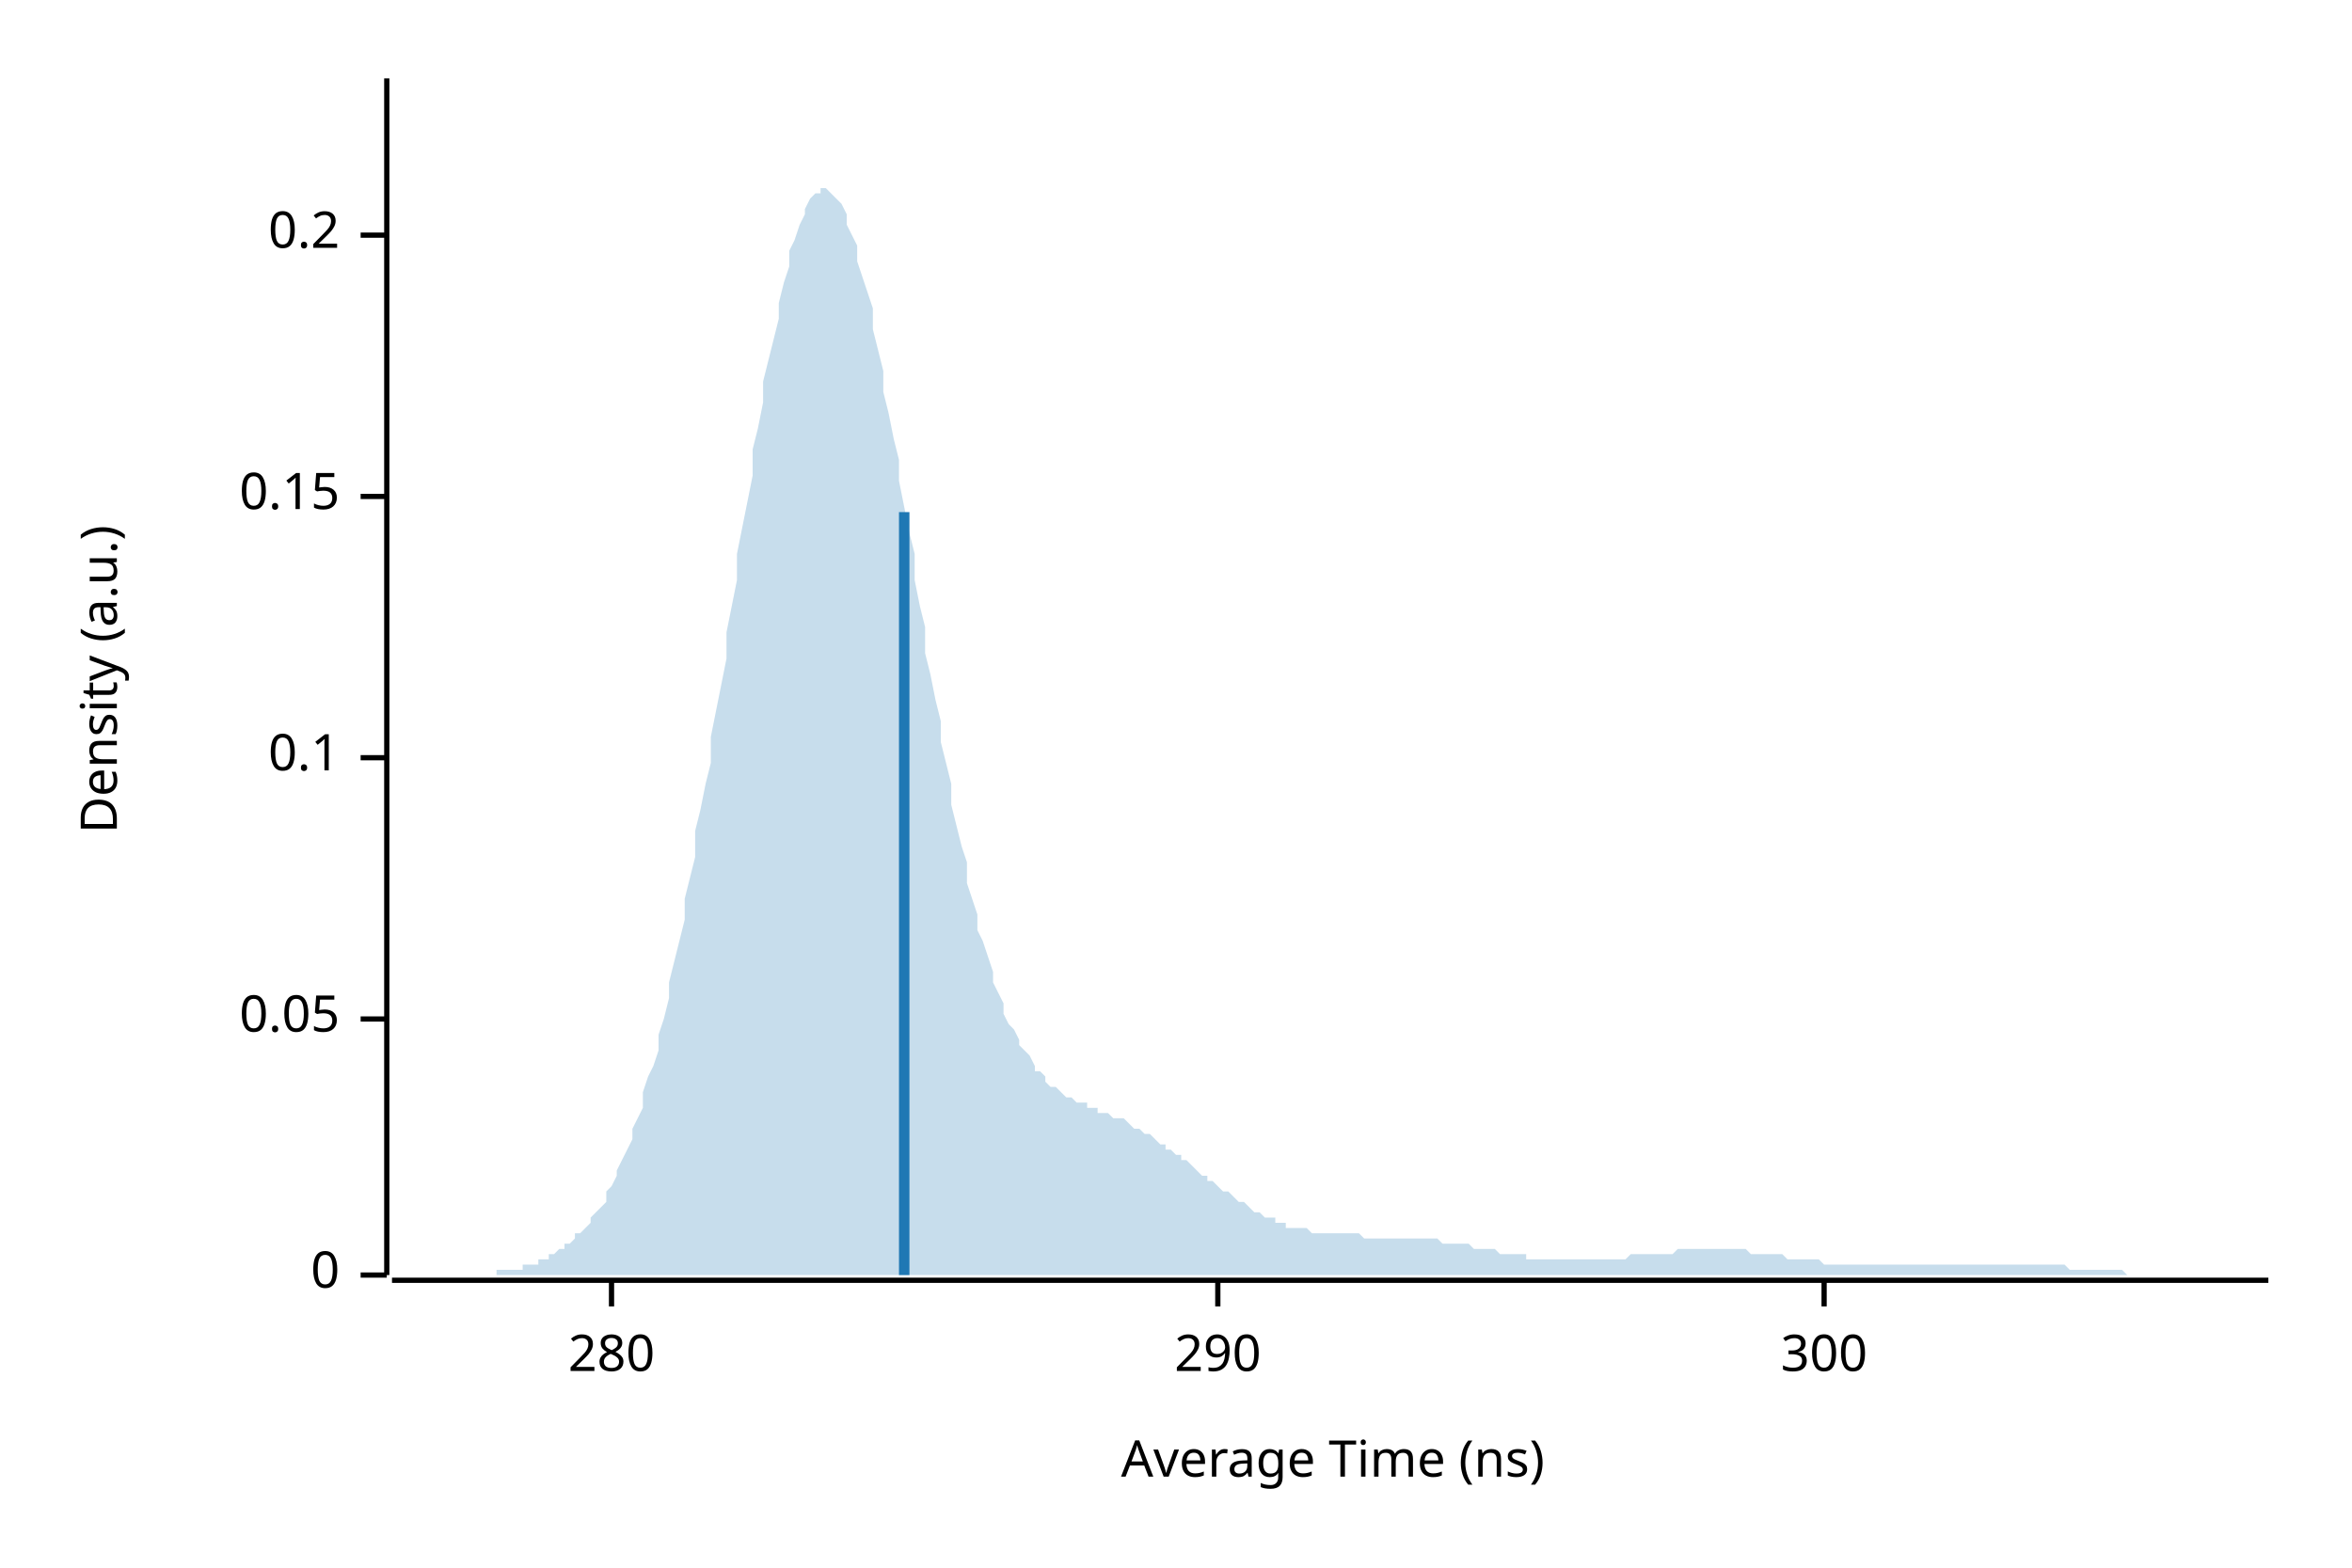
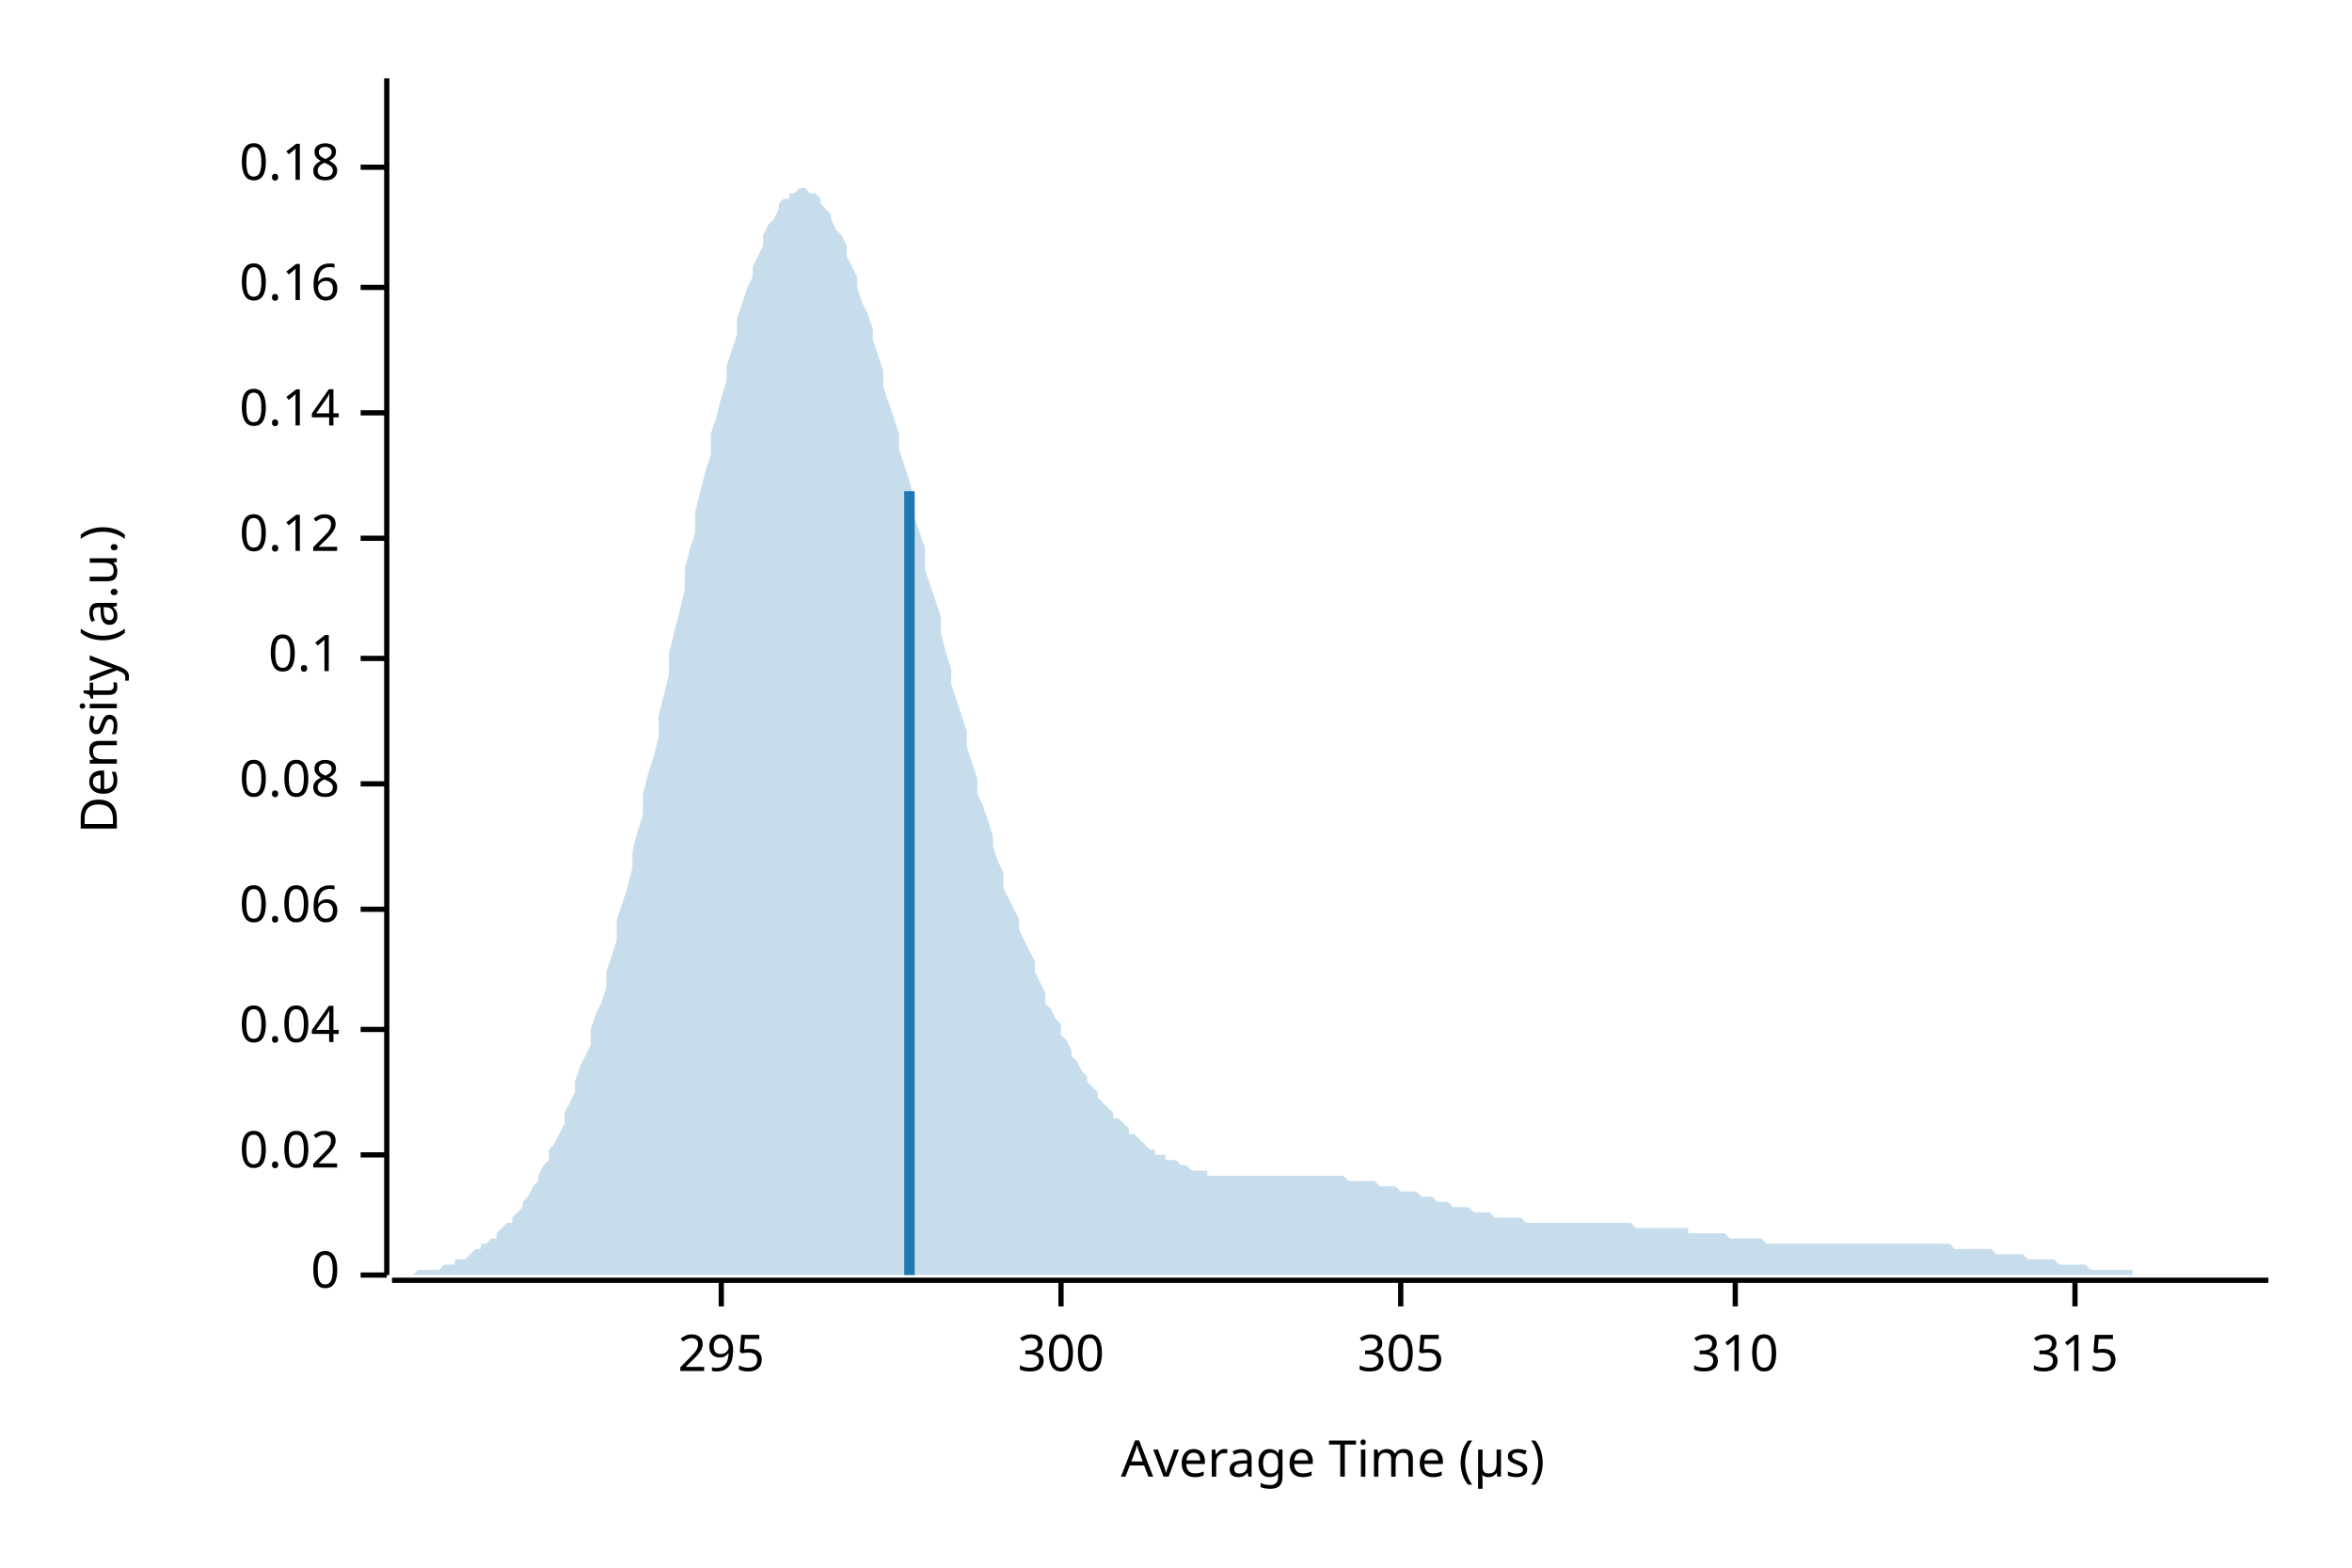
<svg xmlns="http://www.w3.org/2000/svg" width="450" height="300" viewBox="0 0 450 300">
  <text x="15" y="130" dy="0.76em" text-anchor="middle" font-family="sans-serif" font-size="9.677" opacity="1" fill="#000000" transform="rotate(270, 15, 130)">
Density (a.u.)
</text>
  <text x="255" y="285" dy="-0.5ex" text-anchor="middle" font-family="sans-serif" font-size="9.677" opacity="1" fill="#000000">
- Average Time (ns)
+ Average Time (µs)
</text>
  <polyline fill="none" opacity="1" stroke="#000000" stroke-width="1" points="74,15 74,244 " />
  <text x="65" y="244" dy="0.5ex" text-anchor="end" font-family="sans-serif" font-size="9.677" opacity="1" fill="#000000">
0
</text>
  <polyline fill="none" opacity="1" stroke="#000000" stroke-width="1" points="69,244 74,244 " />
-   <text x="65" y="195" dy="0.5ex" text-anchor="end" font-family="sans-serif" font-size="9.677" opacity="1" fill="#000000">
- 0.05
+   <text x="65" y="221" dy="0.5ex" text-anchor="end" font-family="sans-serif" font-size="9.677" opacity="1" fill="#000000">
+ 0.02
</text>
-   <polyline fill="none" opacity="1" stroke="#000000" stroke-width="1" points="69,195 74,195 " />
-   <text x="65" y="145" dy="0.5ex" text-anchor="end" font-family="sans-serif" font-size="9.677" opacity="1" fill="#000000">
+   <polyline fill="none" opacity="1" stroke="#000000" stroke-width="1" points="69,221 74,221 " />
+   <text x="65" y="197" dy="0.5ex" text-anchor="end" font-family="sans-serif" font-size="9.677" opacity="1" fill="#000000">
+ 0.04
+ </text>
+   <polyline fill="none" opacity="1" stroke="#000000" stroke-width="1" points="69,197 74,197 " />
+   <text x="65" y="174" dy="0.5ex" text-anchor="end" font-family="sans-serif" font-size="9.677" opacity="1" fill="#000000">
+ 0.06
+ </text>
+   <polyline fill="none" opacity="1" stroke="#000000" stroke-width="1" points="69,174 74,174 " />
+   <text x="65" y="150" dy="0.5ex" text-anchor="end" font-family="sans-serif" font-size="9.677" opacity="1" fill="#000000">
+ 0.08
+ </text>
+   <polyline fill="none" opacity="1" stroke="#000000" stroke-width="1" points="69,150 74,150 " />
+   <text x="65" y="126" dy="0.5ex" text-anchor="end" font-family="sans-serif" font-size="9.677" opacity="1" fill="#000000">
0.1
</text>
-   <polyline fill="none" opacity="1" stroke="#000000" stroke-width="1" points="69,145 74,145 " />
-   <text x="65" y="95" dy="0.5ex" text-anchor="end" font-family="sans-serif" font-size="9.677" opacity="1" fill="#000000">
- 0.15
+   <polyline fill="none" opacity="1" stroke="#000000" stroke-width="1" points="69,126 74,126 " />
+   <text x="65" y="103" dy="0.5ex" text-anchor="end" font-family="sans-serif" font-size="9.677" opacity="1" fill="#000000">
+ 0.12
</text>
-   <polyline fill="none" opacity="1" stroke="#000000" stroke-width="1" points="69,95 74,95 " />
-   <text x="65" y="45" dy="0.5ex" text-anchor="end" font-family="sans-serif" font-size="9.677" opacity="1" fill="#000000">
- 0.2
+   <polyline fill="none" opacity="1" stroke="#000000" stroke-width="1" points="69,103 74,103 " />
+   <text x="65" y="79" dy="0.5ex" text-anchor="end" font-family="sans-serif" font-size="9.677" opacity="1" fill="#000000">
+ 0.14
</text>
-   <polyline fill="none" opacity="1" stroke="#000000" stroke-width="1" points="69,45 74,45 " />
+   <polyline fill="none" opacity="1" stroke="#000000" stroke-width="1" points="69,79 74,79 " />
+   <text x="65" y="55" dy="0.5ex" text-anchor="end" font-family="sans-serif" font-size="9.677" opacity="1" fill="#000000">
+ 0.16
+ </text>
+   <polyline fill="none" opacity="1" stroke="#000000" stroke-width="1" points="69,55 74,55 " />
+   <text x="65" y="32" dy="0.5ex" text-anchor="end" font-family="sans-serif" font-size="9.677" opacity="1" fill="#000000">
+ 0.18
+ </text>
+   <polyline fill="none" opacity="1" stroke="#000000" stroke-width="1" points="69,32 74,32 " />
  <polyline fill="none" opacity="1" stroke="#000000" stroke-width="1" points="75,245 434,245 " />
-   <text x="117" y="255" dy="0.76em" text-anchor="middle" font-family="sans-serif" font-size="9.677" opacity="1" fill="#000000">
- 280
+   <text x="138" y="255" dy="0.76em" text-anchor="middle" font-family="sans-serif" font-size="9.677" opacity="1" fill="#000000">
+ 295
</text>
-   <polyline fill="none" opacity="1" stroke="#000000" stroke-width="1" points="117,245 117,250 " />
-   <text x="233" y="255" dy="0.76em" text-anchor="middle" font-family="sans-serif" font-size="9.677" opacity="1" fill="#000000">
- 290
- </text>
-   <polyline fill="none" opacity="1" stroke="#000000" stroke-width="1" points="233,245 233,250 " />
-   <text x="349" y="255" dy="0.76em" text-anchor="middle" font-family="sans-serif" font-size="9.677" opacity="1" fill="#000000">
+   <polyline fill="none" opacity="1" stroke="#000000" stroke-width="1" points="138,245 138,250 " />
+   <text x="203" y="255" dy="0.76em" text-anchor="middle" font-family="sans-serif" font-size="9.677" opacity="1" fill="#000000">
300
</text>
-   <polyline fill="none" opacity="1" stroke="#000000" stroke-width="1" points="349,245 349,250 " />
-   <polygon opacity="0.25" fill="#1F78B4" points="75,244 75,244 76,244 77,244 77,244 78,244 79,244 80,244 80,244 81,244 82,244 82,244 83,244 84,244 85,244 85,244 86,244 87,244 87,244 88,244 89,244 90,244 90,244 91,244 92,244 92,244 93,244 94,244 95,244 95,243 96,243 97,243 98,243 98,243 99,243 100,243 100,242 101,242 102,242 103,242 103,241 104,241 105,241 105,240 106,240 107,239 108,239 108,238 109,238 110,237 110,236 111,236 112,235 113,234 113,233 114,232 115,231 116,230 116,228 117,227 118,225 118,224 119,222 120,220 121,218 121,216 122,214 123,212 123,209 124,206 125,204 126,201 126,198 127,195 128,191 128,188 129,184 130,180 131,176 131,172 132,168 133,164 133,159 134,155 135,150 136,146 136,141 137,136 138,131 139,126 139,121 140,116 141,111 141,106 142,101 143,96 144,91 144,86 145,82 146,77 146,73 147,69 148,65 149,61 149,58 150,54 151,51 151,48 152,46 153,43 154,41 154,40 155,38 156,37 157,37 157,36 158,36 159,37 159,37 160,38 161,39 162,41 162,43 163,45 164,47 164,50 165,53 166,56 167,59 167,63 168,67 169,71 169,75 170,79 171,84 172,88 172,92 173,97 174,102 175,106 175,111 176,116 177,120 177,125 178,129 179,134 180,138 180,142 181,146 182,150 182,154 183,158 184,162 185,165 185,169 186,172 187,175 187,178 188,180 189,183 190,186 190,188 191,190 192,192 192,194 193,196 194,197 195,199 195,200 196,201 197,202 198,204 198,205 199,205 200,206 200,207 201,208 202,208 203,209 203,209 204,210 205,210 205,210 206,211 207,211 208,211 208,212 209,212 210,212 210,213 211,213 212,213 213,214 213,214 214,214 215,214 216,215 216,215 217,216 218,216 218,216 219,217 220,217 221,218 221,218 222,219 223,219 223,220 224,220 225,221 226,221 226,222 227,222 228,223 228,223 229,224 230,225 231,225 231,226 232,226 233,227 233,227 234,228 235,228 236,229 236,229 237,230 238,230 239,231 239,231 240,232 241,232 241,232 242,233 243,233 244,233 244,234 245,234 246,234 246,235 247,235 248,235 249,235 249,235 250,235 251,236 251,236 252,236 253,236 254,236 254,236 255,236 256,236 257,236 257,236 258,236 259,236 259,236 260,236 261,237 262,237 262,237 263,237 264,237 264,237 265,237 266,237 267,237 267,237 268,237 269,237 269,237 270,237 271,237 272,237 272,237 273,237 274,237 275,237 275,237 276,238 277,238 277,238 278,238 279,238 280,238 280,238 281,238 282,239 282,239 283,239 284,239 285,239 285,239 286,239 287,240 287,240 288,240 289,240 290,240 290,240 291,240 292,240 292,241 293,241 294,241 295,241 295,241 296,241 297,241 298,241 298,241 299,241 300,241 300,241 301,241 302,241 303,241 303,241 304,241 305,241 305,241 306,241 307,241 308,241 308,241 309,241 310,241 310,241 311,241 312,240 313,240 313,240 314,240 315,240 316,240 316,240 317,240 318,240 318,240 319,240 320,240 321,239 321,239 322,239 323,239 323,239 324,239 325,239 326,239 326,239 327,239 328,239 328,239 329,239 330,239 331,239 331,239 332,239 333,239 333,239 334,239 335,240 336,240 336,240 337,240 338,240 339,240 339,240 340,240 341,240 341,240 342,241 343,241 344,241 344,241 345,241 346,241 346,241 347,241 348,241 349,242 349,242 350,242 351,242 351,242 352,242 353,242 354,242 354,242 355,242 356,242 357,242 357,242 358,242 359,242 359,242 360,242 361,242 362,242 362,242 363,242 364,242 364,242 365,242 366,242 367,242 367,242 368,242 369,242 369,242 370,242 371,242 372,242 372,242 373,242 374,242 375,242 375,242 376,242 377,242 377,242 378,242 379,242 380,242 380,242 381,242 382,242 382,242 383,242 384,242 385,242 385,242 386,242 387,242 387,242 388,242 389,242 390,242 390,242 391,242 392,242 392,242 393,242 394,242 395,242 395,242 396,243 397,243 398,243 398,243 399,243 400,243 400,243 401,243 402,243 403,243 403,243 404,243 405,243 405,243 406,243 407,244 408,244 408,244 409,244 410,244 410,244 411,244 412,244 413,244 413,244 414,244 415,244 416,244 416,244 417,244 418,244 418,244 419,244 420,244 421,244 421,244 422,244 423,244 423,244 424,244 425,244 426,244 426,244 427,244 428,244 428,244 429,244 430,244 431,244 431,244 432,244 433,244 434,244 434,244 75,244 " />
-   <polyline fill="none" opacity="1" stroke="#1F78B4" stroke-width="2" points="173,244 173,98 " />
+   <polyline fill="none" opacity="1" stroke="#000000" stroke-width="1" points="203,245 203,250 " />
+   <text x="268" y="255" dy="0.76em" text-anchor="middle" font-family="sans-serif" font-size="9.677" opacity="1" fill="#000000">
+ 305
+ </text>
+   <polyline fill="none" opacity="1" stroke="#000000" stroke-width="1" points="268,245 268,250 " />
+   <text x="332" y="255" dy="0.76em" text-anchor="middle" font-family="sans-serif" font-size="9.677" opacity="1" fill="#000000">
+ 310
+ </text>
+   <polyline fill="none" opacity="1" stroke="#000000" stroke-width="1" points="332,245 332,250 " />
+   <text x="397" y="255" dy="0.76em" text-anchor="middle" font-family="sans-serif" font-size="9.677" opacity="1" fill="#000000">
+ 315
+ </text>
+   <polyline fill="none" opacity="1" stroke="#000000" stroke-width="1" points="397,245 397,250 " />
+   <polygon opacity="0.25" fill="#1F78B4" points="75,244 75,244 76,244 77,244 77,244 78,244 79,244 80,243 80,243 81,243 82,243 82,243 83,243 84,243 85,242 85,242 86,242 87,242 87,241 88,241 89,241 90,240 90,240 91,239 92,239 92,238 93,238 94,237 95,237 95,236 96,235 97,234 98,234 98,233 99,232 100,231 100,230 101,229 102,227 103,226 103,225 104,223 105,222 105,220 106,219 107,217 108,215 108,213 109,211 110,209 110,207 111,204 112,202 113,200 113,197 114,194 115,192 116,189 116,186 117,183 118,180 118,176 119,173 120,170 121,166 121,163 122,159 123,156 123,152 124,148 125,145 126,141 126,137 127,133 128,129 128,125 129,121 130,117 131,113 131,109 132,105 133,102 133,98 134,94 135,90 136,87 136,83 137,80 138,76 139,73 139,70 140,67 141,64 141,61 142,58 143,55 144,53 144,51 145,49 146,47 146,45 147,43 148,42 149,40 149,39 150,38 151,38 151,37 152,37 153,36 154,36 154,36 155,37 156,37 157,38 157,39 158,40 159,41 159,42 160,44 161,45 162,47 162,49 163,51 164,53 164,55 165,58 166,60 167,63 167,65 168,68 169,71 169,74 170,77 171,80 172,83 172,86 173,89 174,92 175,96 175,99 176,102 177,105 177,109 178,112 179,115 180,118 180,121 181,125 182,128 182,131 183,134 184,137 185,140 185,143 186,146 187,149 187,152 188,154 189,157 190,160 190,162 191,165 192,167 192,170 193,172 194,174 195,176 195,178 196,180 197,182 198,184 198,186 199,188 200,190 200,192 201,193 202,195 203,196 203,198 204,199 205,201 205,202 206,203 207,205 208,206 208,207 209,208 210,209 210,210 211,211 212,212 213,213 213,214 214,214 215,215 216,216 216,217 217,217 218,218 218,218 219,219 220,220 221,220 221,221 222,221 223,221 223,222 224,222 225,222 226,223 226,223 227,223 228,224 228,224 229,224 230,224 231,224 231,225 232,225 233,225 233,225 234,225 235,225 236,225 236,225 237,225 238,225 239,225 239,225 240,225 241,225 241,225 242,225 243,225 244,225 244,225 245,225 246,225 246,225 247,225 248,225 249,225 249,225 250,225 251,225 251,225 252,225 253,225 254,225 254,225 255,225 256,225 257,225 257,225 258,226 259,226 259,226 260,226 261,226 262,226 262,226 263,226 264,227 264,227 265,227 266,227 267,227 267,227 268,228 269,228 269,228 270,228 271,228 272,229 272,229 273,229 274,229 275,230 275,230 276,230 277,230 277,230 278,231 279,231 280,231 280,231 281,231 282,232 282,232 283,232 284,232 285,232 285,232 286,233 287,233 287,233 288,233 289,233 290,233 290,233 291,233 292,234 292,234 293,234 294,234 295,234 295,234 296,234 297,234 298,234 298,234 299,234 300,234 300,234 301,234 302,234 303,234 303,234 304,234 305,234 305,234 306,234 307,234 308,234 308,234 309,234 310,234 310,234 311,234 312,234 313,235 313,235 314,235 315,235 316,235 316,235 317,235 318,235 318,235 319,235 320,235 321,235 321,235 322,235 323,235 323,236 324,236 325,236 326,236 326,236 327,236 328,236 328,236 329,236 330,236 331,237 331,237 332,237 333,237 333,237 334,237 335,237 336,237 336,237 337,237 338,238 339,238 339,238 340,238 341,238 341,238 342,238 343,238 344,238 344,238 345,238 346,238 346,238 347,238 348,238 349,238 349,238 350,238 351,238 351,238 352,238 353,238 354,238 354,238 355,238 356,238 357,238 357,238 358,238 359,238 359,238 360,238 361,238 362,238 362,238 363,238 364,238 364,238 365,238 366,238 367,238 367,238 368,238 369,238 369,238 370,238 371,238 372,238 372,238 373,238 374,239 375,239 375,239 376,239 377,239 377,239 378,239 379,239 380,239 380,239 381,239 382,240 382,240 383,240 384,240 385,240 385,240 386,240 387,240 387,240 388,241 389,241 390,241 390,241 391,241 392,241 392,241 393,241 394,242 395,242 395,242 396,242 397,242 398,242 398,242 399,242 400,243 400,243 401,243 402,243 403,243 403,243 404,243 405,243 405,243 406,243 407,243 408,243 408,244 409,244 410,244 410,244 411,244 412,244 413,244 413,244 414,244 415,244 416,244 416,244 417,244 418,244 418,244 419,244 420,244 421,244 421,244 422,244 423,244 423,244 424,244 425,244 426,244 426,244 427,244 428,244 428,244 429,244 430,244 431,244 431,244 432,244 433,244 434,244 434,244 75,244 " />
+   <polyline fill="none" opacity="1" stroke="#1F78B4" stroke-width="2" points="174,244 174,94 " />
</svg>
